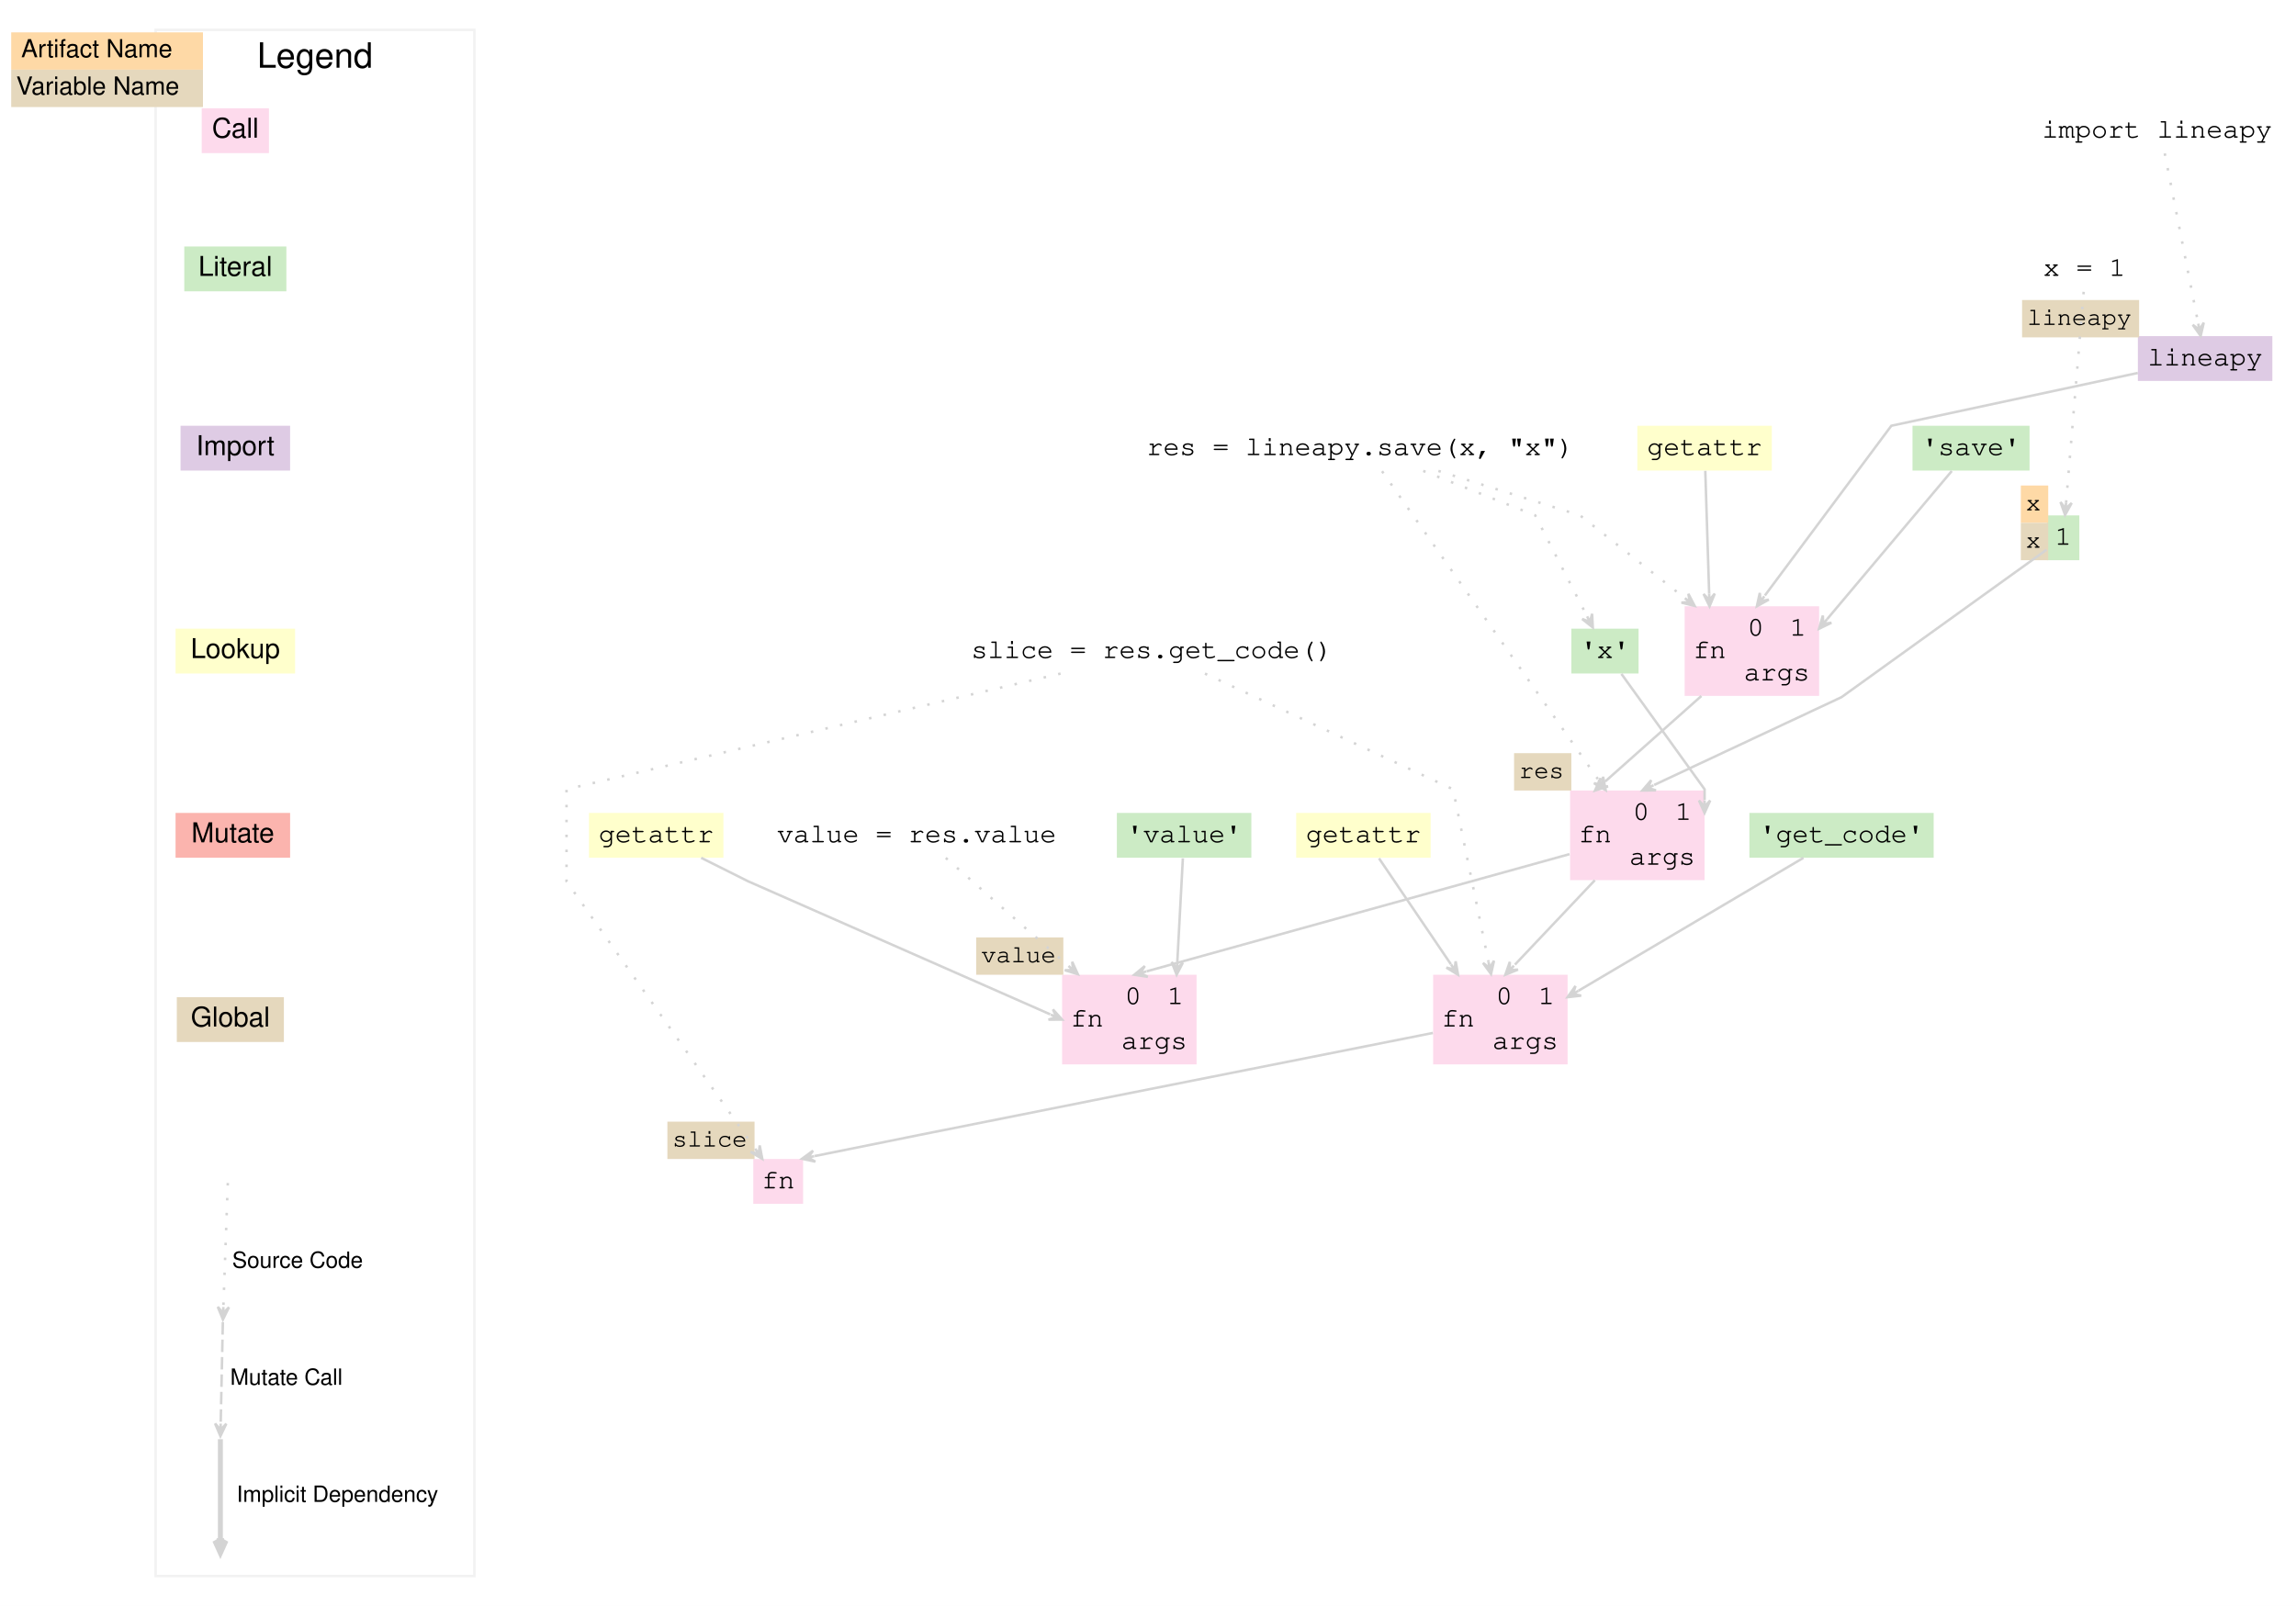
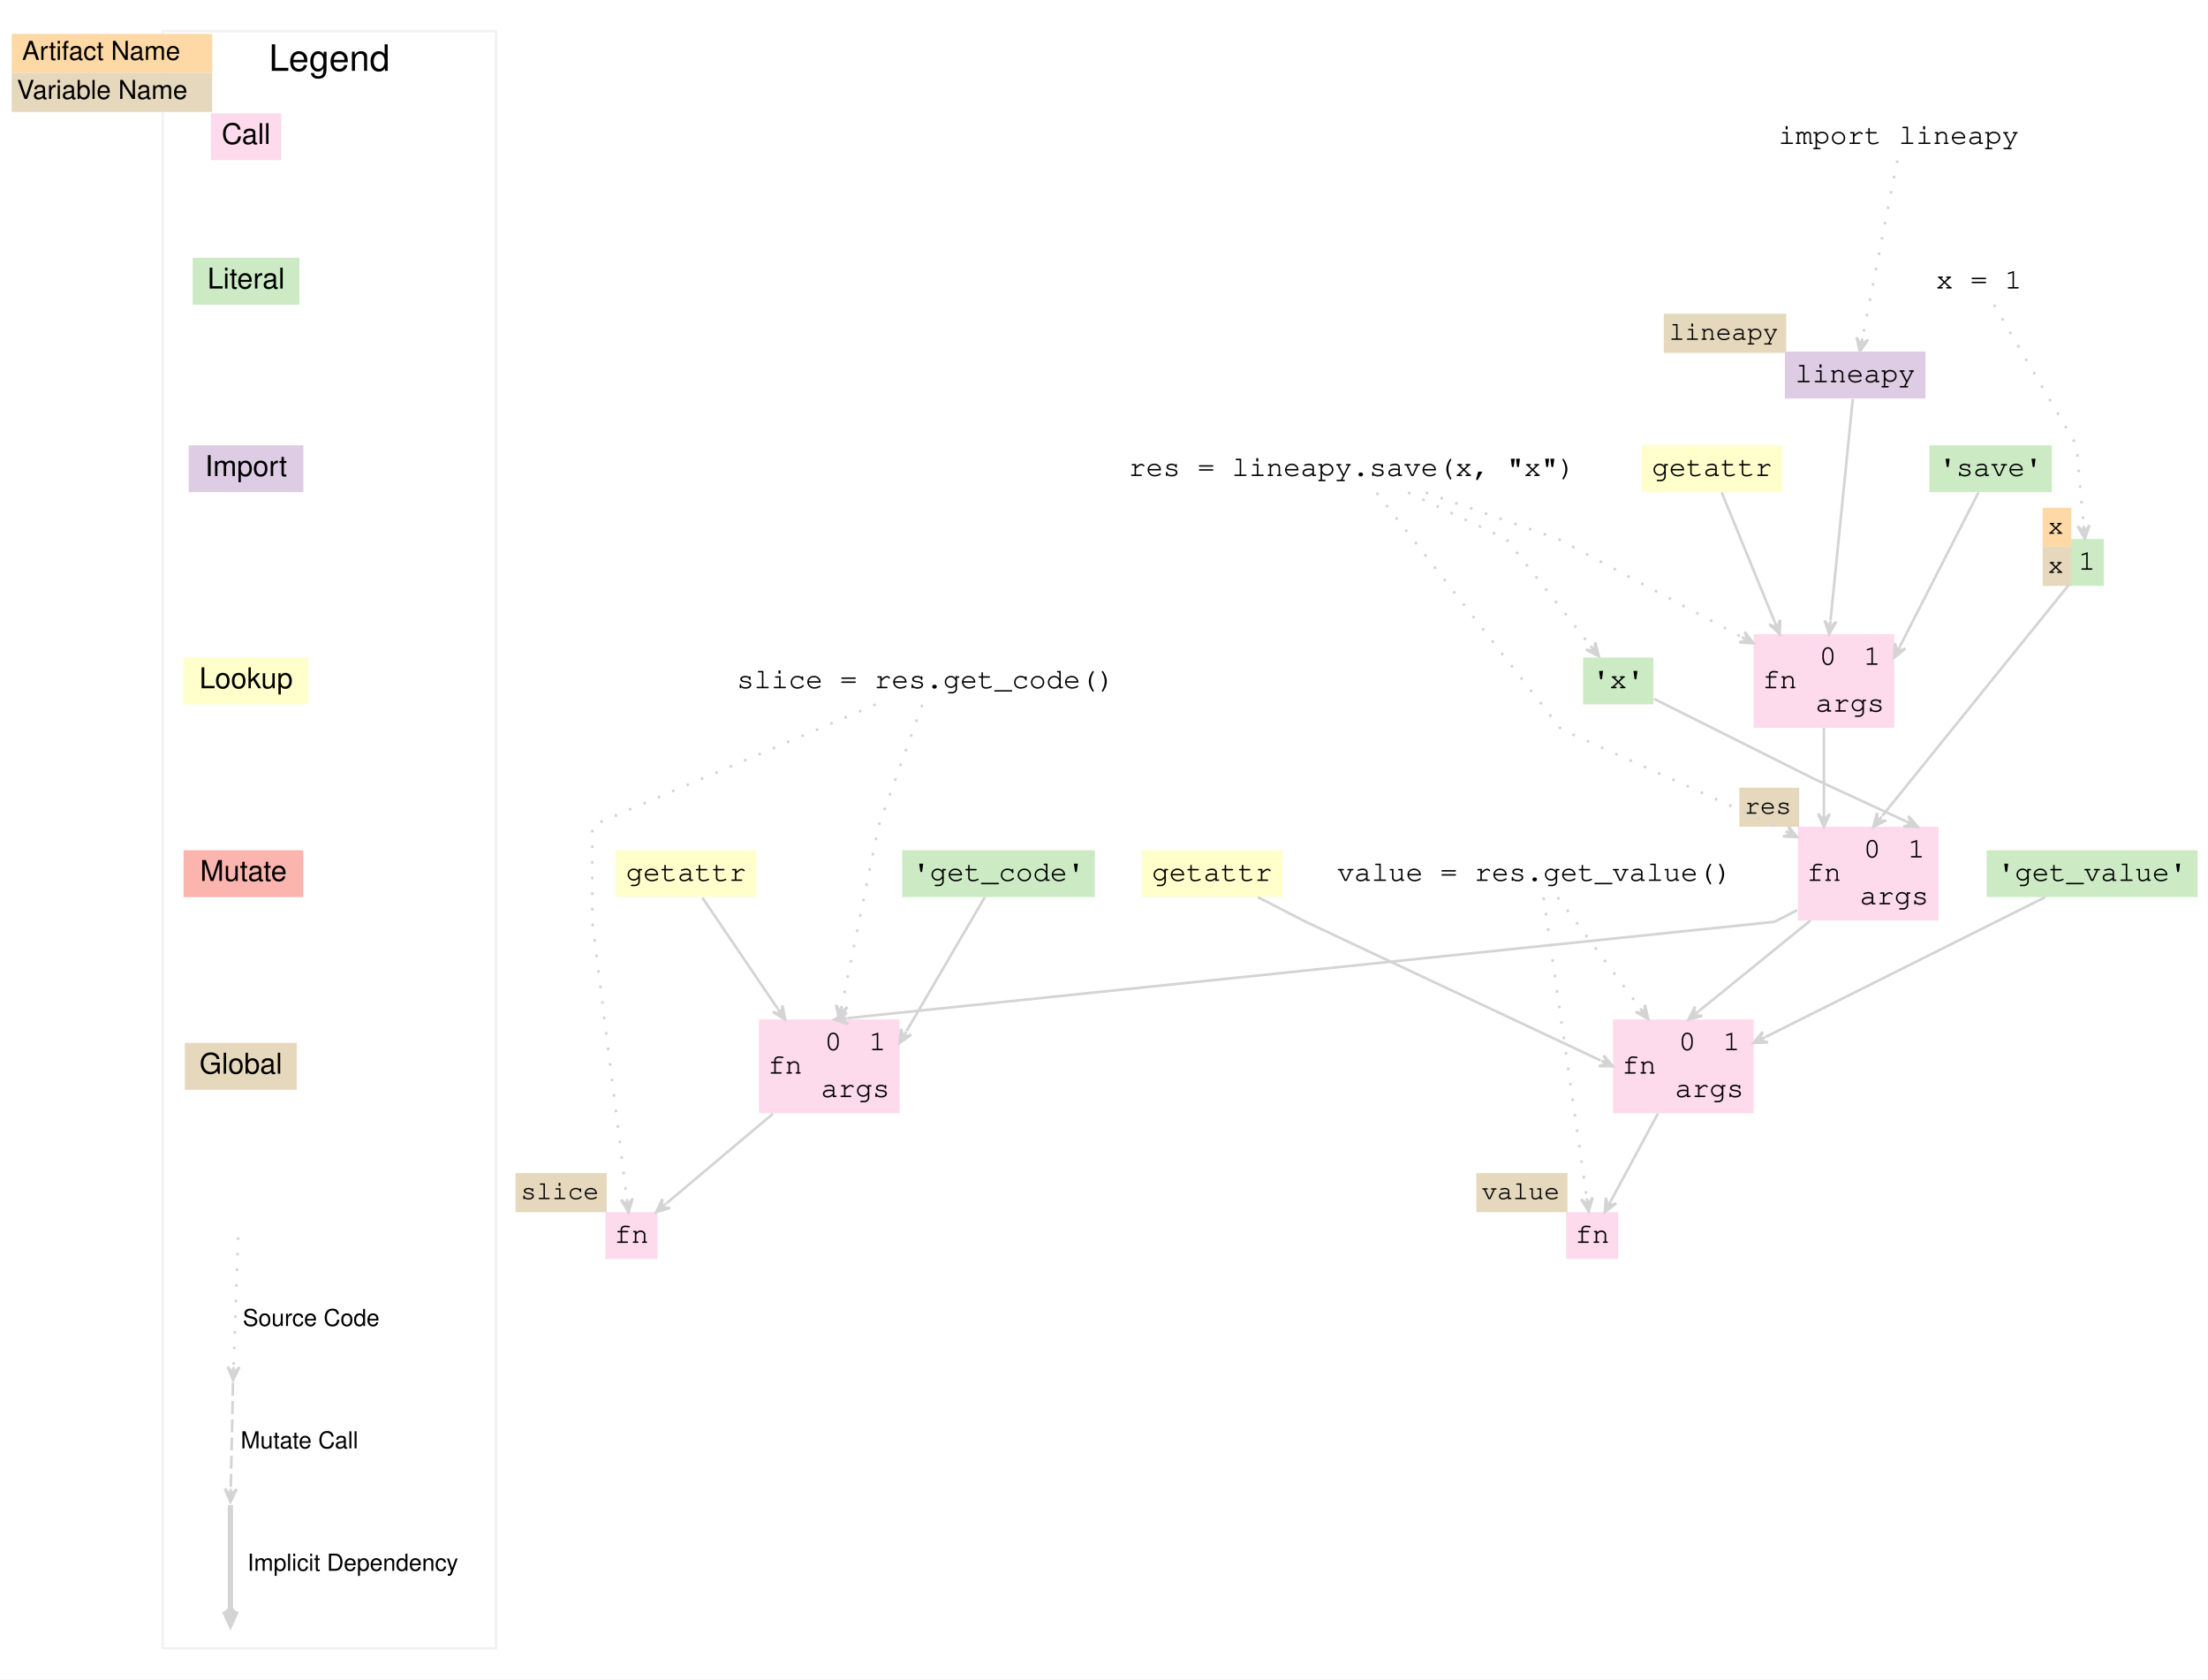
- <svg xmlns="http://www.w3.org/2000/svg" width="922pt" height="645pt" viewBox="0 0 922 645">
+ <svg xmlns="http://www.w3.org/2000/svg" width="848pt" height="645pt" viewBox="0 0 848 645">
  <g class="graph" transform="scale(1) translate(4 641)">
-     <polygon points="-4 4 -4 -641 918 -641 918 4" fill="#fff" stroke="transparent" />
+     <polygon points="-4 4 -4 -641 844 -641 844 4" fill="#fff" stroke="transparent" />
    <g class="cluster">
      <polygon points="58.5 -8 58.5 -629 186.5 -629 186.5 -8" fill="none" stroke="#f2f2f2" />
      <text x="122.5" y="-613.8" fill="#000000" font-family="Helvetica,sans-Serif" font-size="14" text-anchor="middle">Legend</text>
    </g>
    <g class="node">
      <polygon points="77 -579.5 77 -597.5 104 -597.5 104 -579.5" fill="#fddaec" stroke="#f2f2f2" stroke-width="0" />
      <text x="90.5" y="-585.7" fill="#000000" font-family="Helvetica,sans-Serif" font-size="11" text-anchor="middle">Call</text>
      <polygon points="0.5 -613 0.5 -628 77.5 -628 77.5 -613" fill="#fed9a6" stroke="transparent" />
      <text x="4.5" y="-618" fill="#000000" font-family="Helvetica,sans-Serif" font-size="10">Artifact Name</text>
      <polygon points="0.5 -598 0.5 -613 77.5 -613 77.5 -598" fill="#e5d8bd" stroke="transparent" />
      <text x="2.5" y="-603" fill="#000000" font-family="Helvetica,sans-Serif" font-size="10">Variable Name</text>
      <polygon points="111 -542 70 -542 70 -524 111 -524" fill="#ccebc5" stroke="#f2f2f2" stroke-width="0" />
      <text x="90.5" y="-530.2" fill="#000000" font-family="Helvetica,sans-Serif" font-size="11" text-anchor="middle">Literal</text>
      <polygon points="112.5 -470 68.5 -470 68.5 -452 112.5 -452" fill="#decbe4" stroke="#f2f2f2" stroke-width="0" />
      <text x="90.5" y="-458.2" fill="#000000" font-family="Helvetica,sans-Serif" font-size="11" text-anchor="middle">Import</text>
      <polygon points="114.5 -388.5 66.5 -388.5 66.5 -370.5 114.5 -370.5" fill="#ffc" stroke="#f2f2f2" stroke-width="0" />
      <text x="90.5" y="-376.7" fill="#000000" font-family="Helvetica,sans-Serif" font-size="11" text-anchor="middle">Lookup</text>
      <polygon points="66.5 -296.5 66.5 -314.5 112.5 -314.5 112.5 -296.5" fill="#fbb4ae" stroke="#f2f2f2" stroke-width="0" />
      <text x="89.5" y="-302.7" fill="#000000" font-family="Helvetica,sans-Serif" font-size="11" text-anchor="middle">Mutate</text>
      <polygon points="110 -240.5 67 -240.5 67 -222.5 110 -222.5" fill="#e5d8bd" stroke="#f2f2f2" stroke-width="0" />
      <text x="88.5" y="-228.7" fill="#000000" font-family="Helvetica,sans-Serif" font-size="11" text-anchor="middle">Global</text>
    </g>
    <g class="edge">
      <path d="m87.478-165.87c-0.174 4.867-1.31 36.68-1.777 49.765" fill="none" stroke="#d4d4d4" stroke-dasharray="1,5" />
      <polygon points="85.52 -111.05 87.947 -115.97 85.609 -113.55 85.698 -116.05 85.698 -116.05 85.698 -116.05 85.609 -113.55 83.45 -116.13 85.52 -111.05" fill="#d4d4d4" stroke="#d4d4d4" />
      <text x="115.5" y="-131.8" fill="#000000" font-family="Helvetica,sans-Serif" font-size="9" text-anchor="middle">Source Code</text>
      <path d="m85.489-109.97c-0.084 3.942-0.616 28.95-0.863 40.562" fill="none" stroke="#d4d4d4" stroke-dasharray="5,2" />
      <polygon points="84.515 -64.22 86.871 -69.17 84.568 -66.719 84.622 -69.218 84.622 -69.218 84.622 -69.218 84.568 -66.719 82.372 -69.266 84.515 -64.22" fill="#d4d4d4" stroke="#d4d4d4" />
      <text x="111" y="-84.8" fill="#000000" font-family="Helvetica,sans-Serif" font-size="9" text-anchor="middle">Mutate Call</text>
      <path d="m84.5-62.972v40.562" fill="none" stroke="#d4d4d4" stroke-width="2" />
      <polygon points="84.5 -17.22 86.75 -22.219 85 -19.719 85 -22.219 84.5 -22.22 84 -22.22 84 -19.72 82.25 -22.22 84.5 -17.22" fill="#d4d4d4" stroke="#d4d4d4" stroke-width="2" />
      <text x="131.5" y="-37.8" fill="#000000" font-family="Helvetica,sans-Serif" font-size="9" text-anchor="middle">Implicit Dependency</text>
    </g>
    <g class="node">
-       <polygon points="908.5 -506 854.5 -506 854.5 -488 908.5 -488" fill="#decbe4" stroke="#f2f2f2" stroke-width="0" />
-       <text x="881.5" y="-494.2" fill="#000000" font-family="Courier,monospace" font-size="11" text-anchor="middle">lineapy</text>
-       <polygon points="808 -505.5 808 -520.5 855 -520.5 855 -505.5" fill="#e5d8bd" stroke="transparent" />
-       <text x="810" y="-510.5" fill="#000000" font-family="Courier,monospace" font-size="10">lineapy</text>
-       <polygon points="672.5 -361.5 672.5 -397.5 726.5 -397.5 726.5 -361.5" fill="#fddaec" stroke="#f2f2f2" stroke-width="0" />
-       <text x="682.5" y="-376.7" fill="#000000" font-family="Courier,monospace" font-size="11" text-anchor="middle">fn</text>
-       <polyline points="692.5 -361.5 692.5 -397.5" fill="none" stroke="#f2f2f2" stroke-width="0" />
-       <text x="701" y="-385.7" fill="#000000" font-family="Courier,monospace" font-size="11" text-anchor="middle">0</text>
-       <polyline points="709.5 -379.5 709.5 -397.5" fill="none" stroke="#f2f2f2" stroke-width="0" />
-       <text x="718" y="-385.7" fill="#000000" font-family="Courier,monospace" font-size="11" text-anchor="middle">1</text>
-       <polyline points="692.5 -379.5 726.5 -379.5" fill="none" stroke="#f2f2f2" stroke-width="0" />
-       <text x="709.5" y="-367.7" fill="#000000" font-family="Courier,monospace" font-size="11" text-anchor="middle">args</text>
-     </g>
-     <g class="edge" stroke="#d4d4d4">
-       <path d="m854.47-491.21c-37.023 7.934-98.97 21.208-98.97 21.208s-39.159 52.574-50.784 68.182" fill="none" />
-       <polygon points="701.5 -397.5 706.29 -400.17 702.99 -399.5 704.49 -401.51 704.49 -401.51 704.49 -401.51 702.99 -399.5 702.68 -402.85 701.5 -397.5" fill="#d4d4d4" />
-     </g>
-     <g class="node">
-       <polygon points="831 -434 818 -434 818 -416 831 -416" fill="#ccebc5" stroke="#f2f2f2" stroke-width="0" />
-       <text x="824.5" y="-422.2" fill="#000000" font-family="Courier,monospace" font-size="11" text-anchor="middle">1</text>
-       <polygon points="807.5 -431 807.5 -446 818.5 -446 818.5 -431" fill="#fed9a6" stroke="transparent" />
-       <text x="809.5" y="-436" fill="#000000" font-family="Courier,monospace" font-size="10">x</text>
-       <polygon points="807.5 -416 807.5 -431 818.5 -431 818.5 -416" fill="#e5d8bd" stroke="transparent" />
-       <text x="809.5" y="-421" fill="#000000" font-family="Courier,monospace" font-size="10">x</text>
-       <polygon points="626.5 -287.5 626.5 -323.5 680.5 -323.5 680.5 -287.5" fill="#fddaec" stroke="#f2f2f2" stroke-width="0" />
-       <text x="636.5" y="-302.7" fill="#000000" font-family="Courier,monospace" font-size="11" text-anchor="middle">fn</text>
-       <polyline points="646.5 -287.5 646.5 -323.5" fill="none" stroke="#f2f2f2" stroke-width="0" />
-       <text x="655" y="-311.7" fill="#000000" font-family="Courier,monospace" font-size="11" text-anchor="middle">0</text>
-       <polyline points="663.5 -305.5 663.5 -323.5" fill="none" stroke="#f2f2f2" stroke-width="0" />
-       <text x="672" y="-311.7" fill="#000000" font-family="Courier,monospace" font-size="11" text-anchor="middle">1</text>
-       <polyline points="646.5 -305.5 680.5 -305.5" fill="none" stroke="#f2f2f2" stroke-width="0" />
-       <text x="663.5" y="-293.7" fill="#000000" font-family="Courier,monospace" font-size="11" text-anchor="middle">args</text>
-       <polygon points="604 -323.5 604 -338.5 627 -338.5 627 -323.5" fill="#e5d8bd" stroke="transparent" />
-       <text x="606" y="-328.5" fill="#000000" font-family="Courier,monospace" font-size="10">res</text>
-     </g>
-     <g class="edge" stroke="#d4d4d4">
-       <path d="m817.81-420.19c-20.698 14.884-82.31 59.19-82.31 59.19s-58.013 27.194-75.235 35.266" fill="none" />
-       <polygon points="655.5 -323.5 660.98 -323.58 657.76 -324.56 660.03 -325.62 660.03 -325.62 660.03 -325.62 657.76 -324.56 659.07 -327.66 655.5 -323.5" fill="#d4d4d4" />
-     </g>
-     <g class="node">
-       <polygon points="654 -388.5 627 -388.5 627 -370.5 654 -370.5" fill="#ccebc5" stroke="#f2f2f2" stroke-width="0" />
-       <text x="640.5" y="-376.7" fill="#000000" font-family="Courier,monospace" font-size="11" text-anchor="middle">'x'</text>
-     </g>
-     <g class="edge" stroke="#d4d4d4">
-       <path d="m647.11-370.34c11.361 15.764 33.395 46.335 33.395 46.335v4.305" fill="none" />
-       <polygon points="680.5 -314.5 682.75 -319.5 680.5 -317 680.5 -319.5 680.5 -319.5 680.5 -319.5 680.5 -317 678.25 -319.5 680.5 -314.5" fill="#d4d4d4" />
-     </g>
-     <g class="node">
-       <polygon points="707.5 -470 653.5 -470 653.5 -452 707.5 -452" fill="#ffc" stroke="#f2f2f2" stroke-width="0" />
-       <text x="680.5" y="-458.2" fill="#000000" font-family="Courier,monospace" font-size="11" text-anchor="middle">getattr</text>
-     </g>
-     <g class="edge" stroke="#d4d4d4">
-       <path d="m680.79-451.9c0.428 13.58 1.219 38.697 1.555 49.381" fill="none" />
-       <polygon points="682.5 -397.5 684.59 -402.57 682.42 -400 682.34 -402.5 682.34 -402.5 682.34 -402.5 682.42 -400 680.09 -402.43 682.5 -397.5" fill="#d4d4d4" />
-     </g>
-     <g class="node">
-       <polygon points="811 -470 764 -470 764 -452 811 -452" fill="#ccebc5" stroke="#f2f2f2" stroke-width="0" />
-       <text x="787.5" y="-458.2" fill="#000000" font-family="Courier,monospace" font-size="11" text-anchor="middle">'save'</text>
-     </g>
-     <g class="edge" stroke="#d4d4d4">
-       <path d="m779.77-451.82c-13.465 16.003-40.688 48.358-50.036 59.47" fill="none" />
-       <polygon points="726.5 -388.5 731.44 -390.88 728.11 -390.41 729.72 -392.33 729.72 -392.33 729.72 -392.33 728.11 -390.41 728 -393.77 726.5 -388.5" fill="#d4d4d4" />
-       <path d="m679.22-361.47c-13.813 12.278-30.936 27.499-38.634 34.342" fill="none" />
-       <polygon points="636.5 -323.5 641.73 -325.14 638.37 -325.16 640.24 -326.82 640.24 -326.82 640.24 -326.82 638.37 -325.16 638.74 -328.5 636.5 -323.5" fill="#d4d4d4" />
-     </g>
-     <g class="node">
-       <polygon points="571.5 -213.5 571.5 -249.5 625.5 -249.5 625.5 -213.5" fill="#fddaec" stroke="#f2f2f2" stroke-width="0" />
-       <text x="581.5" y="-228.7" fill="#000000" font-family="Courier,monospace" font-size="11" text-anchor="middle">fn</text>
-       <polyline points="591.5 -213.5 591.5 -249.5" fill="none" stroke="#f2f2f2" stroke-width="0" />
-       <text x="600" y="-237.7" fill="#000000" font-family="Courier,monospace" font-size="11" text-anchor="middle">0</text>
-       <polyline points="608.5 -231.5 608.5 -249.5" fill="none" stroke="#f2f2f2" stroke-width="0" />
-       <text x="617" y="-237.7" fill="#000000" font-family="Courier,monospace" font-size="11" text-anchor="middle">1</text>
-       <polyline points="591.5 -231.5 625.5 -231.5" fill="none" stroke="#f2f2f2" stroke-width="0" />
-       <text x="608.5" y="-219.7" fill="#000000" font-family="Courier,monospace" font-size="11" text-anchor="middle">args</text>
-     </g>
-     <g class="edge" stroke="#d4d4d4">
-       <path d="m636.44-287.47c-11.378 12.022-25.427 26.866-32.087 33.903" fill="none" />
-       <polygon points="600.5 -249.5 605.57 -251.58 602.22 -251.32 603.94 -253.13 603.94 -253.13 603.94 -253.13 602.22 -251.32 602.3 -254.68 600.5 -249.5" fill="#d4d4d4" />
-     </g>
-     <g class="node">
-       <polygon points="422.5 -213.5 422.5 -249.5 476.5 -249.5 476.5 -213.5" fill="#fddaec" stroke="#f2f2f2" stroke-width="0" />
-       <text x="432.5" y="-228.7" fill="#000000" font-family="Courier,monospace" font-size="11" text-anchor="middle">fn</text>
-       <polyline points="442.5 -213.5 442.5 -249.5" fill="none" stroke="#f2f2f2" stroke-width="0" />
-       <text x="451" y="-237.7" fill="#000000" font-family="Courier,monospace" font-size="11" text-anchor="middle">0</text>
-       <polyline points="459.5 -231.5 459.5 -249.5" fill="none" stroke="#f2f2f2" stroke-width="0" />
-       <text x="468" y="-237.7" fill="#000000" font-family="Courier,monospace" font-size="11" text-anchor="middle">1</text>
-       <polyline points="442.5 -231.5 476.5 -231.5" fill="none" stroke="#f2f2f2" stroke-width="0" />
-       <text x="459.5" y="-219.7" fill="#000000" font-family="Courier,monospace" font-size="11" text-anchor="middle">args</text>
-       <polygon points="388 -249.5 388 -264.5 423 -264.5 423 -249.5" fill="#e5d8bd" stroke="transparent" />
-       <text x="390" y="-254.5" fill="#000000" font-family="Courier,monospace" font-size="10">value</text>
-     </g>
-     <g class="edge" stroke="#d4d4d4">
-       <path d="m626.26-297.95c-48.461 13.435-146.73 40.678-169.82 47.079" fill="none" />
-       <polygon points="451.5 -249.5 456.92 -248.67 453.91 -250.17 456.32 -250.84 456.32 -250.84 456.32 -250.84 453.91 -250.17 455.72 -253 451.5 -249.5" fill="#d4d4d4" />
-     </g>
-     <g class="node">
-       <polygon points="570.5 -314.5 516.5 -314.5 516.5 -296.5 570.5 -296.5" fill="#ffc" stroke="#f2f2f2" stroke-width="0" />
-       <text x="543.5" y="-302.7" fill="#000000" font-family="Courier,monospace" font-size="11" text-anchor="middle">getattr</text>
-     </g>
-     <g class="edge" stroke="#d4d4d4">
-       <path d="m549.77-296.25c8.348 12.302 22.761 33.542 28.863 42.535" fill="none" />
-       <polygon points="581.5 -249.5 580.55 -254.9 580.1 -251.57 578.69 -253.64 578.69 -253.64 578.69 -253.64 580.1 -251.57 576.83 -252.37 581.5 -249.5" fill="#d4d4d4" />
-     </g>
-     <g class="node">
-       <polygon points="772.5 -314.5 698.5 -314.5 698.5 -296.5 772.5 -296.5" fill="#ccebc5" stroke="#f2f2f2" stroke-width="0" />
-       <text x="735.5" y="-302.7" fill="#000000" font-family="Courier,monospace" font-size="11" text-anchor="middle">'get_code'</text>
-     </g>
-     <g class="edge" stroke="#d4d4d4">
-       <path d="m720.2-296.46c-25.502 15.07-75.391 44.549-90.359 53.394" fill="none" />
-       <polygon points="625.5 -240.5 630.95 -241.11 627.65 -241.77 629.8 -243.04 629.8 -243.04 629.8 -243.04 627.65 -241.77 628.66 -244.98 625.5 -240.5" fill="#d4d4d4" />
-     </g>
-     <g class="node">
-       <polygon points="298.5 -157.5 298.5 -175.5 318.5 -175.5 318.5 -157.5" fill="#fddaec" stroke="#f2f2f2" stroke-width="0" />
-       <text x="308.5" y="-163.7" fill="#000000" font-family="Courier,monospace" font-size="11" text-anchor="middle">fn</text>
-       <polygon points="264 -175.5 264 -190.5 299 -190.5 299 -175.5" fill="#e5d8bd" stroke="transparent" />
-       <text x="266" y="-180.5" fill="#000000" font-family="Courier,monospace" font-size="10">slice</text>
-     </g>
-     <g class="edge" stroke="#d4d4d4">
-       <path d="m571.4-226.13c-63.407 12.568-218.3 43.27-248.26 49.447" fill="none" />
-       <polygon points="318.07 -175.59 323.43 -174.44 320.51 -176.12 322.96 -176.64 322.96 -176.64 322.96 -176.64 320.51 -176.12 322.49 -178.84 318.07 -175.59" fill="#d4d4d4" />
+       <polygon points="735.5 -506 681.5 -506 681.5 -488 735.5 -488" fill="#decbe4" stroke="#f2f2f2" stroke-width="0" />
+       <text x="708.5" y="-494.2" fill="#000000" font-family="Courier,monospace" font-size="11" text-anchor="middle">lineapy</text>
+       <polygon points="635 -505.5 635 -520.5 682 -520.5 682 -505.5" fill="#e5d8bd" stroke="transparent" />
+       <text x="637" y="-510.5" fill="#000000" font-family="Courier,monospace" font-size="10">lineapy</text>
+       <polygon points="669.5 -361.5 669.5 -397.5 723.5 -397.5 723.5 -361.5" fill="#fddaec" stroke="#f2f2f2" stroke-width="0" />
+       <text x="679.5" y="-376.7" fill="#000000" font-family="Courier,monospace" font-size="11" text-anchor="middle">fn</text>
+       <polyline points="689.5 -361.5 689.5 -397.5" fill="none" stroke="#f2f2f2" stroke-width="0" />
+       <text x="698" y="-385.7" fill="#000000" font-family="Courier,monospace" font-size="11" text-anchor="middle">0</text>
+       <polyline points="706.5 -379.5 706.5 -397.5" fill="none" stroke="#f2f2f2" stroke-width="0" />
+       <text x="715" y="-385.7" fill="#000000" font-family="Courier,monospace" font-size="11" text-anchor="middle">1</text>
+       <polyline points="689.5 -379.5 723.5 -379.5" fill="none" stroke="#f2f2f2" stroke-width="0" />
+       <text x="706.5" y="-367.7" fill="#000000" font-family="Courier,monospace" font-size="11" text-anchor="middle">args</text>
+     </g>
+     <g class="edge" stroke="#d4d4d4">
+       <path d="m707.58-487.82c-2.05 20.398-6.93 68.951-8.546 85.038" fill="none" />
+       <polygon points="698.5 -397.5 701.24 -402.25 698.75 -399.99 699 -402.47 699 -402.47 699 -402.47 698.75 -399.99 696.76 -402.7 698.5 -397.5" fill="#d4d4d4" />
+     </g>
+     <g class="node">
+       <polygon points="804 -434 791 -434 791 -416 804 -416" fill="#ccebc5" stroke="#f2f2f2" stroke-width="0" />
+       <text x="797.5" y="-422.2" fill="#000000" font-family="Courier,monospace" font-size="11" text-anchor="middle">1</text>
+       <polygon points="780.5 -431 780.5 -446 791.5 -446 791.5 -431" fill="#fed9a6" stroke="transparent" />
+       <text x="782.5" y="-436" fill="#000000" font-family="Courier,monospace" font-size="10">x</text>
+       <polygon points="780.5 -416 780.5 -431 791.5 -431 791.5 -416" fill="#e5d8bd" stroke="transparent" />
+       <text x="782.5" y="-421" fill="#000000" font-family="Courier,monospace" font-size="10">x</text>
+       <polygon points="686.5 -287.5 686.5 -323.5 740.5 -323.5 740.5 -287.5" fill="#fddaec" stroke="#f2f2f2" stroke-width="0" />
+       <text x="696.5" y="-302.7" fill="#000000" font-family="Courier,monospace" font-size="11" text-anchor="middle">fn</text>
+       <polyline points="706.5 -287.5 706.5 -323.5" fill="none" stroke="#f2f2f2" stroke-width="0" />
+       <text x="715" y="-311.7" fill="#000000" font-family="Courier,monospace" font-size="11" text-anchor="middle">0</text>
+       <polyline points="723.5 -305.5 723.5 -323.5" fill="none" stroke="#f2f2f2" stroke-width="0" />
+       <text x="732" y="-311.7" fill="#000000" font-family="Courier,monospace" font-size="11" text-anchor="middle">1</text>
+       <polyline points="706.5 -305.5 740.5 -305.5" fill="none" stroke="#f2f2f2" stroke-width="0" />
+       <text x="723.5" y="-293.7" fill="#000000" font-family="Courier,monospace" font-size="11" text-anchor="middle">args</text>
+       <polygon points="664 -323.5 664 -338.5 687 -338.5 687 -323.5" fill="#e5d8bd" stroke="transparent" />
+       <text x="666" y="-328.5" fill="#000000" font-family="Courier,monospace" font-size="10">res</text>
+     </g>
+     <g class="edge" stroke="#d4d4d4">
+       <path d="m790.79-416.69c-16.677 20.643-59.548 73.709-71.908 89.008" fill="none" />
+       <polygon points="715.5 -323.5 720.39 -325.98 717.07 -325.44 718.64 -327.39 718.64 -327.39 718.64 -327.39 717.07 -325.44 716.89 -328.8 715.5 -323.5" fill="#d4d4d4" />
+     </g>
+     <g class="node">
+       <polygon points="631 -388.5 604 -388.5 604 -370.5 631 -370.5" fill="#ccebc5" stroke="#f2f2f2" stroke-width="0" />
+       <text x="617.5" y="-376.7" fill="#000000" font-family="Courier,monospace" font-size="11" text-anchor="middle">'x'</text>
+     </g>
+     <g class="edge" stroke="#d4d4d4">
+       <path d="m631.26-372.62 61.244 30.622s24.905 11.518 35.412 16.378" fill="none" />
+       <polygon points="732.5 -323.5 728.91 -327.64 730.23 -324.55 727.96 -325.6 727.96 -325.6 727.96 -325.6 730.23 -324.55 727.02 -323.56 732.5 -323.5" fill="#d4d4d4" />
+     </g>
+     <g class="node">
+       <polygon points="680.5 -470 626.5 -470 626.5 -452 680.5 -452" fill="#ffc" stroke="#f2f2f2" stroke-width="0" />
+       <text x="653.5" y="-458.2" fill="#000000" font-family="Courier,monospace" font-size="11" text-anchor="middle">getattr</text>
+     </g>
+     <g class="edge" stroke="#d4d4d4">
+       <path d="m657.23-451.9c5.617 13.717 16.053 39.206 20.35 49.7" fill="none" />
+       <polygon points="679.5 -397.5 679.69 -402.98 678.55 -399.81 677.61 -402.13 677.61 -402.13 677.61 -402.13 678.55 -399.81 675.52 -401.27 679.5 -397.5" fill="#d4d4d4" />
+     </g>
+     <g class="node">
+       <polygon points="784 -470 737 -470 737 -452 784 -452" fill="#ccebc5" stroke="#f2f2f2" stroke-width="0" />
+       <text x="760.5" y="-458.2" fill="#000000" font-family="Courier,monospace" font-size="11" text-anchor="middle">'save'</text>
+     </g>
+     <g class="edge" stroke="#d4d4d4">
+       <path d="m755.81-451.82c-8.012 15.698-24.054 47.132-30.014 58.812" fill="none" />
+       <polygon points="723.5 -388.5 727.78 -391.93 724.64 -390.73 725.77 -392.95 725.77 -392.95 725.77 -392.95 724.64 -390.73 723.77 -393.98 723.5 -388.5" fill="#d4d4d4" />
+       <path d="m696.5-361.47v32.963" fill="none" />
+       <polygon points="696.5 -323.5 698.75 -328.5 696.5 -326 696.5 -328.5 696.5 -328.5 696.5 -328.5 696.5 -326 694.25 -328.5 696.5 -323.5" fill="#d4d4d4" />
+     </g>
+     <g class="node">
+       <polygon points="287.5 -213.5 287.5 -249.5 341.5 -249.5 341.5 -213.5" fill="#fddaec" stroke="#f2f2f2" stroke-width="0" />
+       <text x="297.5" y="-228.7" fill="#000000" font-family="Courier,monospace" font-size="11" text-anchor="middle">fn</text>
+       <polyline points="307.5 -213.5 307.5 -249.5" fill="none" stroke="#f2f2f2" stroke-width="0" />
+       <text x="316" y="-237.7" fill="#000000" font-family="Courier,monospace" font-size="11" text-anchor="middle">0</text>
+       <polyline points="324.5 -231.5 324.5 -249.5" fill="none" stroke="#f2f2f2" stroke-width="0" />
+       <text x="333" y="-237.7" fill="#000000" font-family="Courier,monospace" font-size="11" text-anchor="middle">1</text>
+       <polyline points="307.5 -231.5 341.5 -231.5" fill="none" stroke="#f2f2f2" stroke-width="0" />
+       <text x="324.5" y="-219.7" fill="#000000" font-family="Courier,monospace" font-size="11" text-anchor="middle">args</text>
+     </g>
+     <g class="edge" stroke="#d4d4d4">
+       <path d="m686.21-291.48c-5.021 2.58-8.715 4.478-8.715 4.478s-312.02 32.412-355.9 36.97" fill="none" />
+       <polygon points="316.5 -249.5 321.71 -247.78 318.99 -249.76 321.47 -250.02 321.47 -250.02 321.47 -250.02 318.99 -249.76 321.24 -252.25 316.5 -249.5" fill="#d4d4d4" />
+     </g>
+     <g class="node">
+       <polygon points="615.5 -213.5 615.5 -249.5 669.5 -249.5 669.5 -213.5" fill="#fddaec" stroke="#f2f2f2" stroke-width="0" />
+       <text x="625.5" y="-228.7" fill="#000000" font-family="Courier,monospace" font-size="11" text-anchor="middle">fn</text>
+       <polyline points="635.5 -213.5 635.5 -249.5" fill="none" stroke="#f2f2f2" stroke-width="0" />
+       <text x="644" y="-237.7" fill="#000000" font-family="Courier,monospace" font-size="11" text-anchor="middle">0</text>
+       <polyline points="652.5 -231.5 652.5 -249.5" fill="none" stroke="#f2f2f2" stroke-width="0" />
+       <text x="661" y="-237.7" fill="#000000" font-family="Courier,monospace" font-size="11" text-anchor="middle">1</text>
+       <polyline points="635.5 -231.5 669.5 -231.5" fill="none" stroke="#f2f2f2" stroke-width="0" />
+       <text x="652.5" y="-219.7" fill="#000000" font-family="Courier,monospace" font-size="11" text-anchor="middle">args</text>
+     </g>
+     <g class="edge" stroke="#d4d4d4">
+       <path d="m691.29-287.47c-15.443 12.534-34.666 28.134-42.828 34.758" fill="none" />
+       <polygon points="644.5 -249.5 649.8 -250.9 646.44 -251.08 648.38 -252.65 648.38 -252.65 648.38 -252.65 646.44 -251.08 646.96 -254.4 644.5 -249.5" fill="#d4d4d4" />
    </g>
    <g class="node">
      <polygon points="286.5 -314.5 232.5 -314.5 232.5 -296.5 286.5 -296.5" fill="#ffc" stroke="#f2f2f2" stroke-width="0" />
      <text x="259.5" y="-302.7" fill="#000000" font-family="Courier,monospace" font-size="11" text-anchor="middle">getattr</text>
    </g>
    <g class="edge" stroke="#d4d4d4">
-       <path d="m277.57-296.47c9.392 4.696 18.934 9.467 18.934 9.467s98.199 43.254 121.21 53.392" fill="none" />
-       <polygon points="422.5 -231.5 418.83 -235.57 420.21 -232.51 417.92 -233.52 417.92 -233.52 417.92 -233.52 420.21 -232.51 417.02 -231.46 422.5 -231.5" fill="#d4d4d4" />
-     </g>
-     <g class="node">
-       <polygon points="498.5 -314.5 444.5 -314.5 444.5 -296.5 498.5 -296.5" fill="#ccebc5" stroke="#f2f2f2" stroke-width="0" />
-       <text x="471.5" y="-302.7" fill="#000000" font-family="Courier,monospace" font-size="11" text-anchor="middle">'value'</text>
-     </g>
-     <g class="edge" stroke="#d4d4d4">
-       <path d="m471-296.25c-0.639 11.929-1.728 32.263-2.233 41.684" fill="none" />
-       <polygon points="468.5 -249.5 471.01 -254.37 468.63 -252 468.77 -254.49 468.77 -254.49 468.77 -254.49 468.63 -252 466.52 -254.61 468.5 -249.5" fill="#d4d4d4" />
-     </g>
-     <g class="node">
-       <text x="816" y="-585.7" fill="#000000" font-family="Courier,monospace" font-size="11">import lineapy</text>
-     </g>
-     <g class="edge" stroke="#d4d4d4">
-       <path d="m865.29-579.39c3.154 16.032 9.715 49.386 13.45 68.373" fill="none" stroke-dasharray="1,5" />
-       <polygon points="879.72 -506.07 880.96 -511.41 879.23 -508.52 878.75 -510.98 878.75 -510.98 878.75 -510.98 879.23 -508.52 876.54 -510.54 879.72 -506.07" fill="#d4d4d4" />
-     </g>
-     <g class="node">
-       <text x="816.5" y="-530.2" fill="#000000" font-family="Courier,monospace" font-size="11">x = 1</text>
-     </g>
-     <g class="edge" stroke="#d4d4d4">
-       <path d="m832.73-523.79c-1.574 18.89-5.178 62.134-7.052 84.622" fill="none" stroke-dasharray="1,5" />
-       <polygon points="825.27 -434.18 827.92 -438.98 825.47 -436.68 825.68 -439.17 825.68 -439.17 825.68 -439.17 825.47 -436.68 823.44 -439.35 825.27 -434.18" fill="#d4d4d4" />
-     </g>
-     <g class="node">
-       <text x="456.5" y="-458.2" fill="#000000" font-family="Courier,monospace" font-size="11">res = lineapy.save(x, "x")</text>
-     </g>
-     <g class="edge" stroke="#d4d4d4">
-       <path d="m567.52-451.86c19.727 7.833 44.978 17.859 44.978 17.859s12.402 24.14 20.698 40.288" fill="none" stroke-dasharray="1,5" />
-       <polygon points="635.62 -388.99 635.34 -394.47 634.48 -391.22 633.34 -393.44 633.34 -393.44 633.34 -393.44 634.48 -391.22 631.34 -392.41 635.62 -388.99" fill="#d4d4d4" />
-       <path d="m573.62-451.86c24.949 7.833 56.884 17.859 56.884 17.859s22.431 17.717 41.714 32.948" fill="none" stroke-dasharray="1,5" />
-       <polygon points="676.52 -397.65 673.99 -402.51 674.56 -399.2 672.6 -400.75 672.6 -400.75 672.6 -400.75 674.56 -399.2 671.21 -398.98 676.52 -397.65" fill="#d4d4d4" />
-       <path d="m550.99-451.74c16.843 24.028 62.319 88.905 86.647 123.61" fill="none" stroke-dasharray="1,5" />
-       <polygon points="640.78 -323.64 639.76 -329.03 639.35 -325.69 637.91 -327.74 637.91 -327.74 637.91 -327.74 639.35 -325.69 636.07 -326.44 640.78 -323.64" fill="#d4d4d4" />
-     </g>
-     <g class="node">
-       <text x="386" y="-376.7" fill="#000000" font-family="Courier,monospace" font-size="11">slice = res.get_code()</text>
-     </g>
-     <g class="edge" stroke="#d4d4d4">
-       <path d="m479.88-370.46c33.72 15.726 99.616 46.459 99.616 46.459s8.605 41.891 14.233 69.291" fill="none" stroke-dasharray="1,5" />
-       <polygon points="594.75 -249.78 595.94 -255.13 594.24 -252.22 593.74 -254.67 593.74 -254.67 593.74 -254.67 594.24 -252.22 591.54 -254.22 594.75 -249.78" fill="#d4d4d4" />
-       <path d="m421.89-370.46c-67.157 15.726-198.39 46.459-198.39 46.459v37s53.456 75.782 75.584 107.15" fill="none" stroke-dasharray="1,5" />
-       <polygon points="302.11 -175.56 301.07 -180.94 300.67 -177.6 299.23 -179.64 299.23 -179.64 299.23 -179.64 300.67 -177.6 297.39 -178.35 302.11 -175.56" fill="#d4d4d4" />
-     </g>
-     <g class="node">
-       <text x="308" y="-302.7" fill="#000000" font-family="Courier,monospace" font-size="11">value = res.value</text>
-     </g>
-     <g class="edge" stroke="#d4d4d4">
-       <path d="m375.8-296.43c12.116 10.674 32.647 28.76 48.966 43.137" fill="none" stroke-dasharray="1,5" />
-       <polygon points="428.82 -249.72 426.55 -254.71 426.94 -251.37 425.06 -253.03 425.06 -253.03 425.06 -253.03 426.94 -251.37 423.58 -251.34 428.82 -249.72" fill="#d4d4d4" />
+       <path d="m265.77-296.25c8.348 12.302 22.761 33.542 28.863 42.535" fill="none" />
+       <polygon points="297.5 -249.5 296.55 -254.9 296.1 -251.57 294.69 -253.64 294.69 -253.64 294.69 -253.64 296.1 -251.57 292.83 -252.37 297.5 -249.5" fill="#d4d4d4" />
+     </g>
+     <g class="node">
+       <polygon points="416.5 -314.5 342.5 -314.5 342.5 -296.5 416.5 -296.5" fill="#ccebc5" stroke="#f2f2f2" stroke-width="0" />
+       <text x="379.5" y="-302.7" fill="#000000" font-family="Courier,monospace" font-size="11" text-anchor="middle">'get_code'</text>
+     </g>
+     <g class="edge" stroke="#d4d4d4">
+       <path d="m374.22-296.46c-8.239 14.093-23.846 40.788-30.063 51.424" fill="none" />
+       <polygon points="341.5 -240.5 345.97 -243.68 342.76 -242.66 344.02 -244.82 344.02 -244.82 344.02 -244.82 342.76 -242.66 342.08 -245.95 341.5 -240.5" fill="#d4d4d4" />
+     </g>
+     <g class="node">
+       <polygon points="228.5 -157.5 228.5 -175.5 248.5 -175.5 248.5 -157.5" fill="#fddaec" stroke="#f2f2f2" stroke-width="0" />
+       <text x="238.5" y="-163.7" fill="#000000" font-family="Courier,monospace" font-size="11" text-anchor="middle">fn</text>
+       <polygon points="194 -175.5 194 -190.5 229 -190.5 229 -175.5" fill="#e5d8bd" stroke="transparent" />
+       <text x="196" y="-180.5" fill="#000000" font-family="Courier,monospace" font-size="10">slice</text>
+     </g>
+     <g class="edge" stroke="#d4d4d4">
+       <path d="m292.89-213.33c-14.737 12.392-32.928 27.69-40.838 34.362" fill="none" />
+       <polygon points="248.07 -175.59 253.34 -177.11 249.98 -177.21 251.88 -178.82 251.88 -178.82 251.88 -178.82 249.98 -177.21 250.43 -180.54 248.07 -175.59" fill="#d4d4d4" />
+     </g>
+     <g class="node">
+       <polygon points="488.5 -314.5 434.5 -314.5 434.5 -296.5 488.5 -296.5" fill="#ffc" stroke="#f2f2f2" stroke-width="0" />
+       <text x="461.5" y="-302.7" fill="#000000" font-family="Courier,monospace" font-size="11" text-anchor="middle">getattr</text>
+     </g>
+     <g class="edge" stroke="#d4d4d4">
+       <path d="m479.08-296.47c9.138 4.696 18.422 9.467 18.422 9.467s91.152 42.872 113.23 53.256" fill="none" />
+       <polygon points="615.5 -231.5 611.93 -235.66 613.24 -232.56 610.98 -233.63 610.98 -233.63 610.98 -233.63 613.24 -232.56 610.02 -231.59 615.5 -231.5" fill="#d4d4d4" />
+     </g>
+     <g class="node">
+       <polygon points="840 -314.5 759 -314.5 759 -296.5 840 -296.5" fill="#ccebc5" stroke="#f2f2f2" stroke-width="0" />
+       <text x="799.5" y="-302.7" fill="#000000" font-family="Courier,monospace" font-size="11" text-anchor="middle">'get_value'</text>
+     </g>
+     <g class="edge" stroke="#d4d4d4">
+       <path d="m781.42-296.46c-30.418 15.209-90.193 45.096-107.27 53.634" fill="none" />
+       <polygon points="669.5 -240.5 674.98 -240.72 671.74 -241.62 673.97 -242.74 673.97 -242.74 673.97 -242.74 671.74 -241.62 672.97 -244.75 669.5 -240.5" fill="#d4d4d4" />
+     </g>
+     <g class="node">
+       <polygon points="597.5 -157.5 597.5 -175.5 617.5 -175.5 617.5 -157.5" fill="#fddaec" stroke="#f2f2f2" stroke-width="0" />
+       <text x="607.5" y="-163.7" fill="#000000" font-family="Courier,monospace" font-size="11" text-anchor="middle">fn</text>
+       <polygon points="563 -175.5 563 -190.5 598 -190.5 598 -175.5" fill="#e5d8bd" stroke="transparent" />
+       <text x="565" y="-180.5" fill="#000000" font-family="Courier,monospace" font-size="10">value</text>
+     </g>
+     <g class="edge" stroke="#d4d4d4">
+       <path d="m632.75-213.39c-5.701 10.588-12.778 23.731-17.988 33.407" fill="none" />
+       <polygon points="612.37 -175.54 616.72 -178.88 613.55 -177.74 614.74 -179.94 614.74 -179.94 614.74 -179.94 613.55 -177.74 612.76 -181.01 612.37 -175.54" fill="#d4d4d4" />
+     </g>
+     <g class="node">
+       <text x="679" y="-585.7" fill="#000000" font-family="Courier,monospace" font-size="11">import lineapy</text>
+     </g>
+     <g class="edge" stroke="#d4d4d4">
+       <path d="m724.71-579.39c-3.154 16.032-9.715 49.386-13.45 68.373" fill="none" stroke-dasharray="1,5" />
+       <polygon points="710.28 -506.07 713.46 -510.54 710.77 -508.52 711.25 -510.98 711.25 -510.98 711.25 -510.98 710.77 -508.52 709.04 -511.41 710.28 -506.07" fill="#d4d4d4" />
+     </g>
+     <g class="node">
+       <text x="739.5" y="-530.2" fill="#000000" font-family="Courier,monospace" font-size="11">x = 1</text>
+     </g>
+     <g class="edge" stroke="#d4d4d4">
+       <path d="m761.8-523.97c10.231 17.42 31.699 53.974 31.699 53.974s1.548 17.414 2.718 30.576" fill="none" stroke-dasharray="1,5" />
+       <polygon points="796.69 -434.11 798.49 -439.29 796.47 -436.6 796.25 -439.09 796.25 -439.09 796.25 -439.09 796.47 -436.6 794.01 -438.89 796.69 -434.11" fill="#d4d4d4" />
+     </g>
+     <g class="node">
+       <text x="429.5" y="-458.2" fill="#000000" font-family="Courier,monospace" font-size="11">res = lineapy.save(x, "x")</text>
+     </g>
+     <g class="edge" stroke="#d4d4d4">
+       <path d="m536.8-451.86c16.536 7.833 37.702 17.859 37.702 17.859s19.376 24.558 32.115 40.703" fill="none" stroke-dasharray="1,5" />
+       <polygon points="610.01 -388.99 608.68 -394.31 608.46 -390.96 606.91 -392.92 606.91 -392.92 606.91 -392.92 608.46 -390.96 605.15 -391.52 610.01 -388.99" fill="#d4d4d4" />
+       <path d="m543.57-451.86c22.338 7.833 50.931 17.859 50.931 17.859s40.29 21.527 70.226 37.523" fill="none" stroke-dasharray="1,5" />
+       <polygon points="669.43 -393.96 666.08 -398.3 667.23 -395.14 665.02 -396.32 665.02 -396.32 665.02 -396.32 667.23 -395.14 663.96 -394.33 669.43 -393.96" fill="#d4d4d4" />
+       <path d="m524.7-451.77c19.31 24.756 70.802 90.772 70.802 90.772l82 37s1.591 0.817 4.103 2.109" fill="none" stroke-dasharray="1,5" />
+       <polygon points="686.21 -319.52 682.8 -323.81 683.99 -320.66 681.77 -321.81 681.77 -321.81 681.77 -321.81 683.99 -320.66 680.74 -319.81 686.21 -319.52" fill="#d4d4d4" />
+     </g>
+     <g class="node">
+       <text x="279" y="-376.7" fill="#000000" font-family="Courier,monospace" font-size="11">slice = res.get_code()</text>
+     </g>
+     <g class="edge" stroke="#d4d4d4">
+       <path d="m350.2-370.34c-5.681 15.764-16.697 46.335-16.697 46.335s-8.605 41.891-14.233 69.291" fill="none" stroke-dasharray="1,5" />
+       <polygon points="318.25 -249.78 321.46 -254.22 318.76 -252.22 319.26 -254.67 319.26 -254.67 319.26 -254.67 318.76 -252.22 317.06 -255.13 318.25 -249.78" fill="#d4d4d4" />
+       <path d="m332.32-370.46c-36.837 15.726-108.82 46.459-108.82 46.459v37s9.279 74.545 13.241 106.37" fill="none" stroke-dasharray="1,5" />
+       <polygon points="237.37 -175.56 238.99 -180.8 237.06 -178.04 236.75 -180.52 236.75 -180.52 236.75 -180.52 237.06 -178.04 234.52 -180.24 237.37 -175.56" fill="#d4d4d4" />
+     </g>
+     <g class="node">
+       <text x="509.5" y="-302.7" fill="#000000" font-family="Courier,monospace" font-size="11">value = res.get_value()</text>
+     </g>
+     <g class="edge" stroke="#d4d4d4">
+       <path d="m594.24-296.43c7.799 10.493 20.922 28.149 31.516 42.403" fill="none" stroke-dasharray="1,5" />
+       <polygon points="628.96 -249.72 627.78 -255.08 627.47 -251.73 625.97 -253.73 625.97 -253.73 625.97 -253.73 627.47 -251.73 624.17 -252.39 628.96 -249.72" fill="#d4d4d4" />
+       <path d="m588.81-296.38c3.389 23.555 12.458 86.584 16.588 115.28" fill="none" stroke-dasharray="1,5" />
+       <polygon points="606.16 -175.84 607.67 -181.11 605.8 -178.31 605.44 -180.79 605.44 -180.79 605.44 -180.79 605.8 -178.31 603.22 -180.46 606.16 -175.84" fill="#d4d4d4" />
    </g>
  </g>
</svg>
